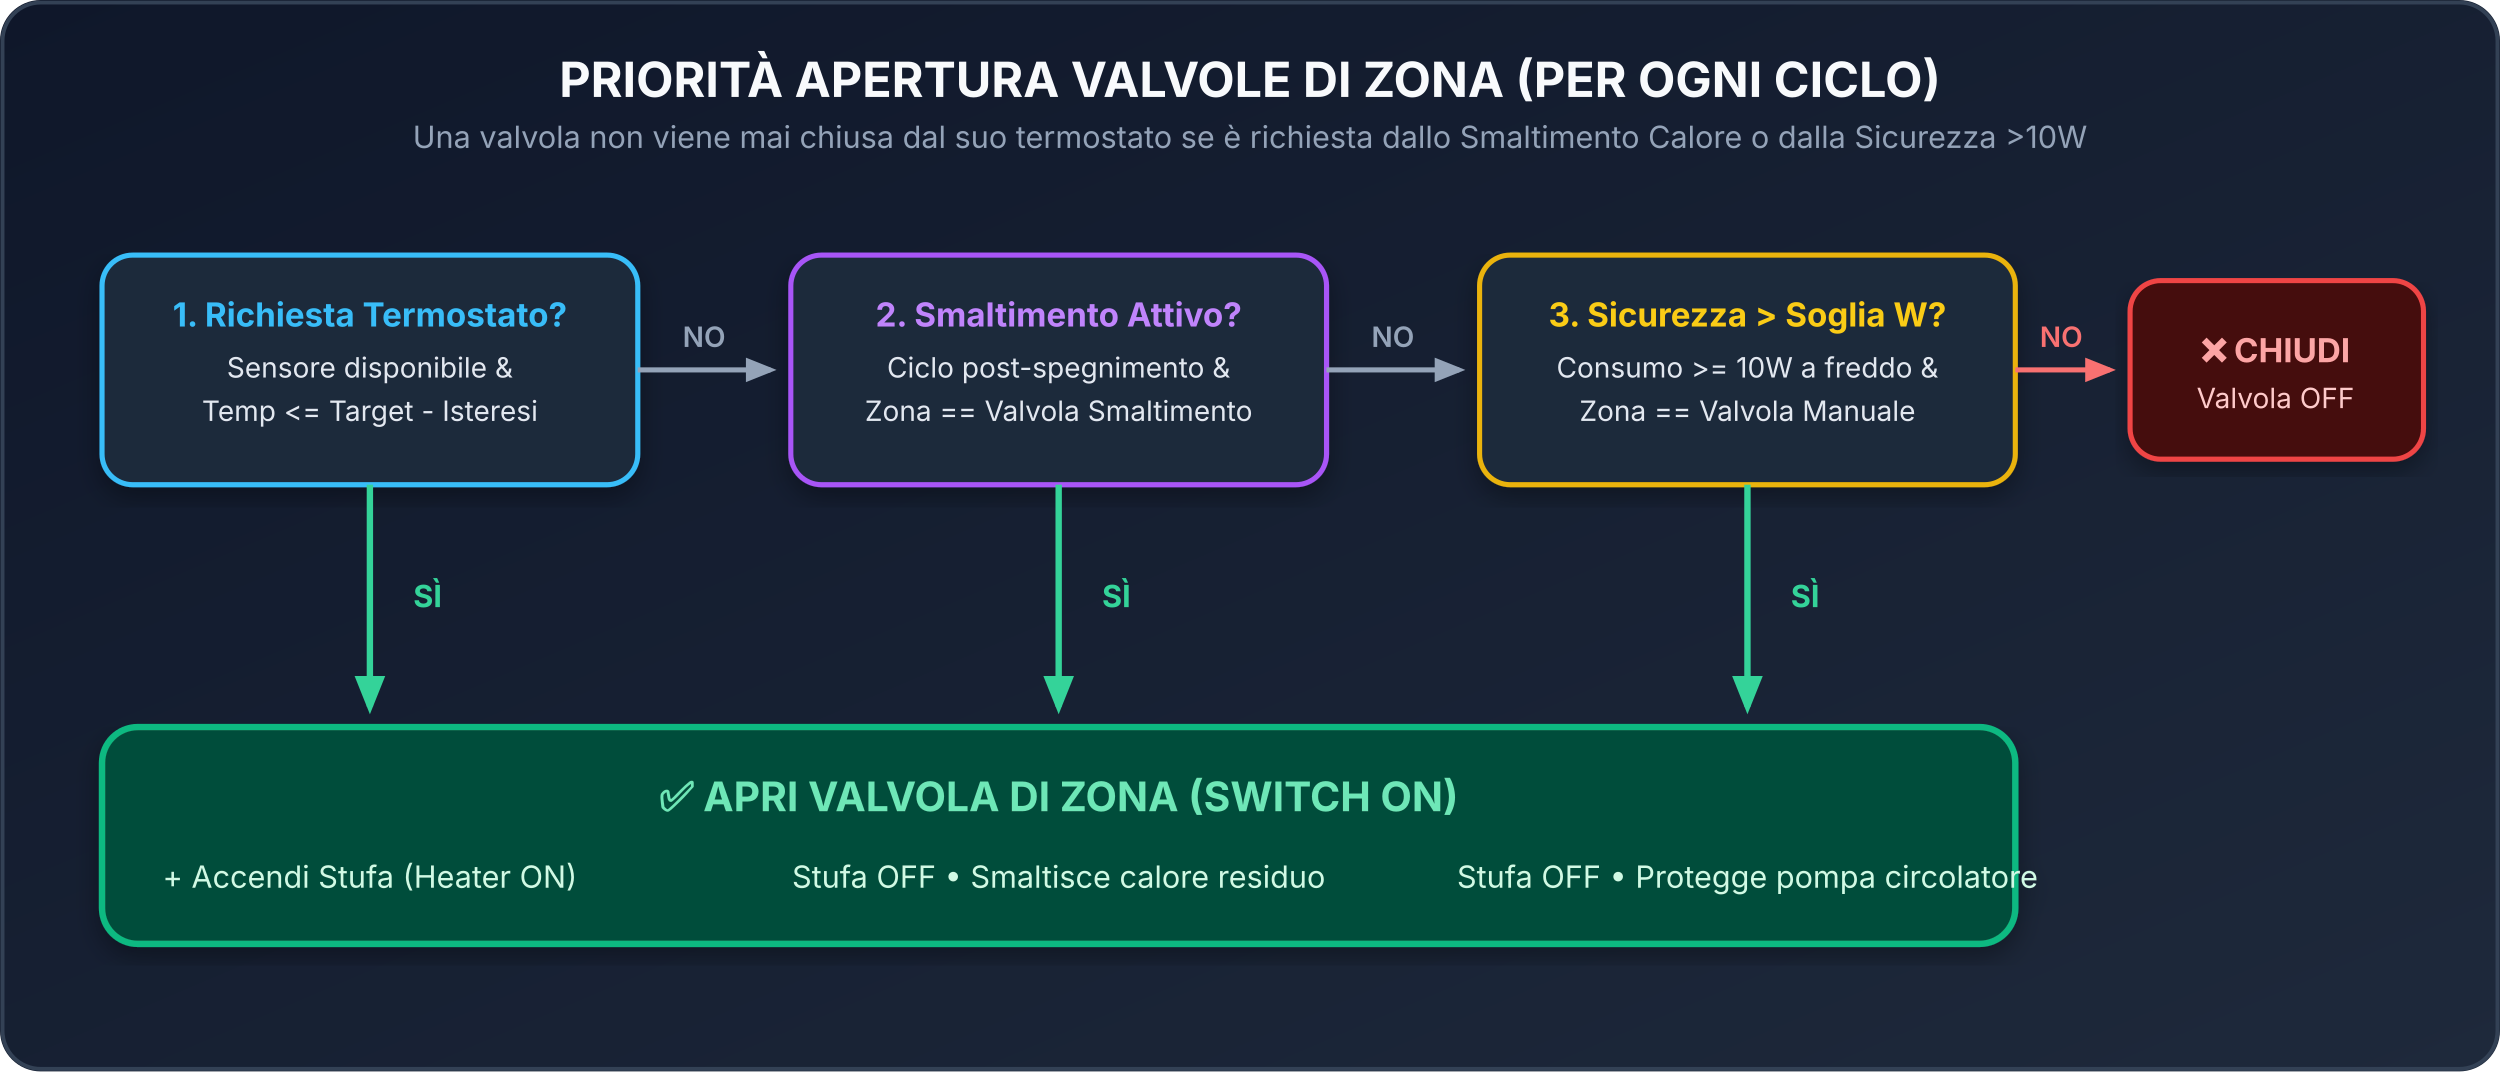
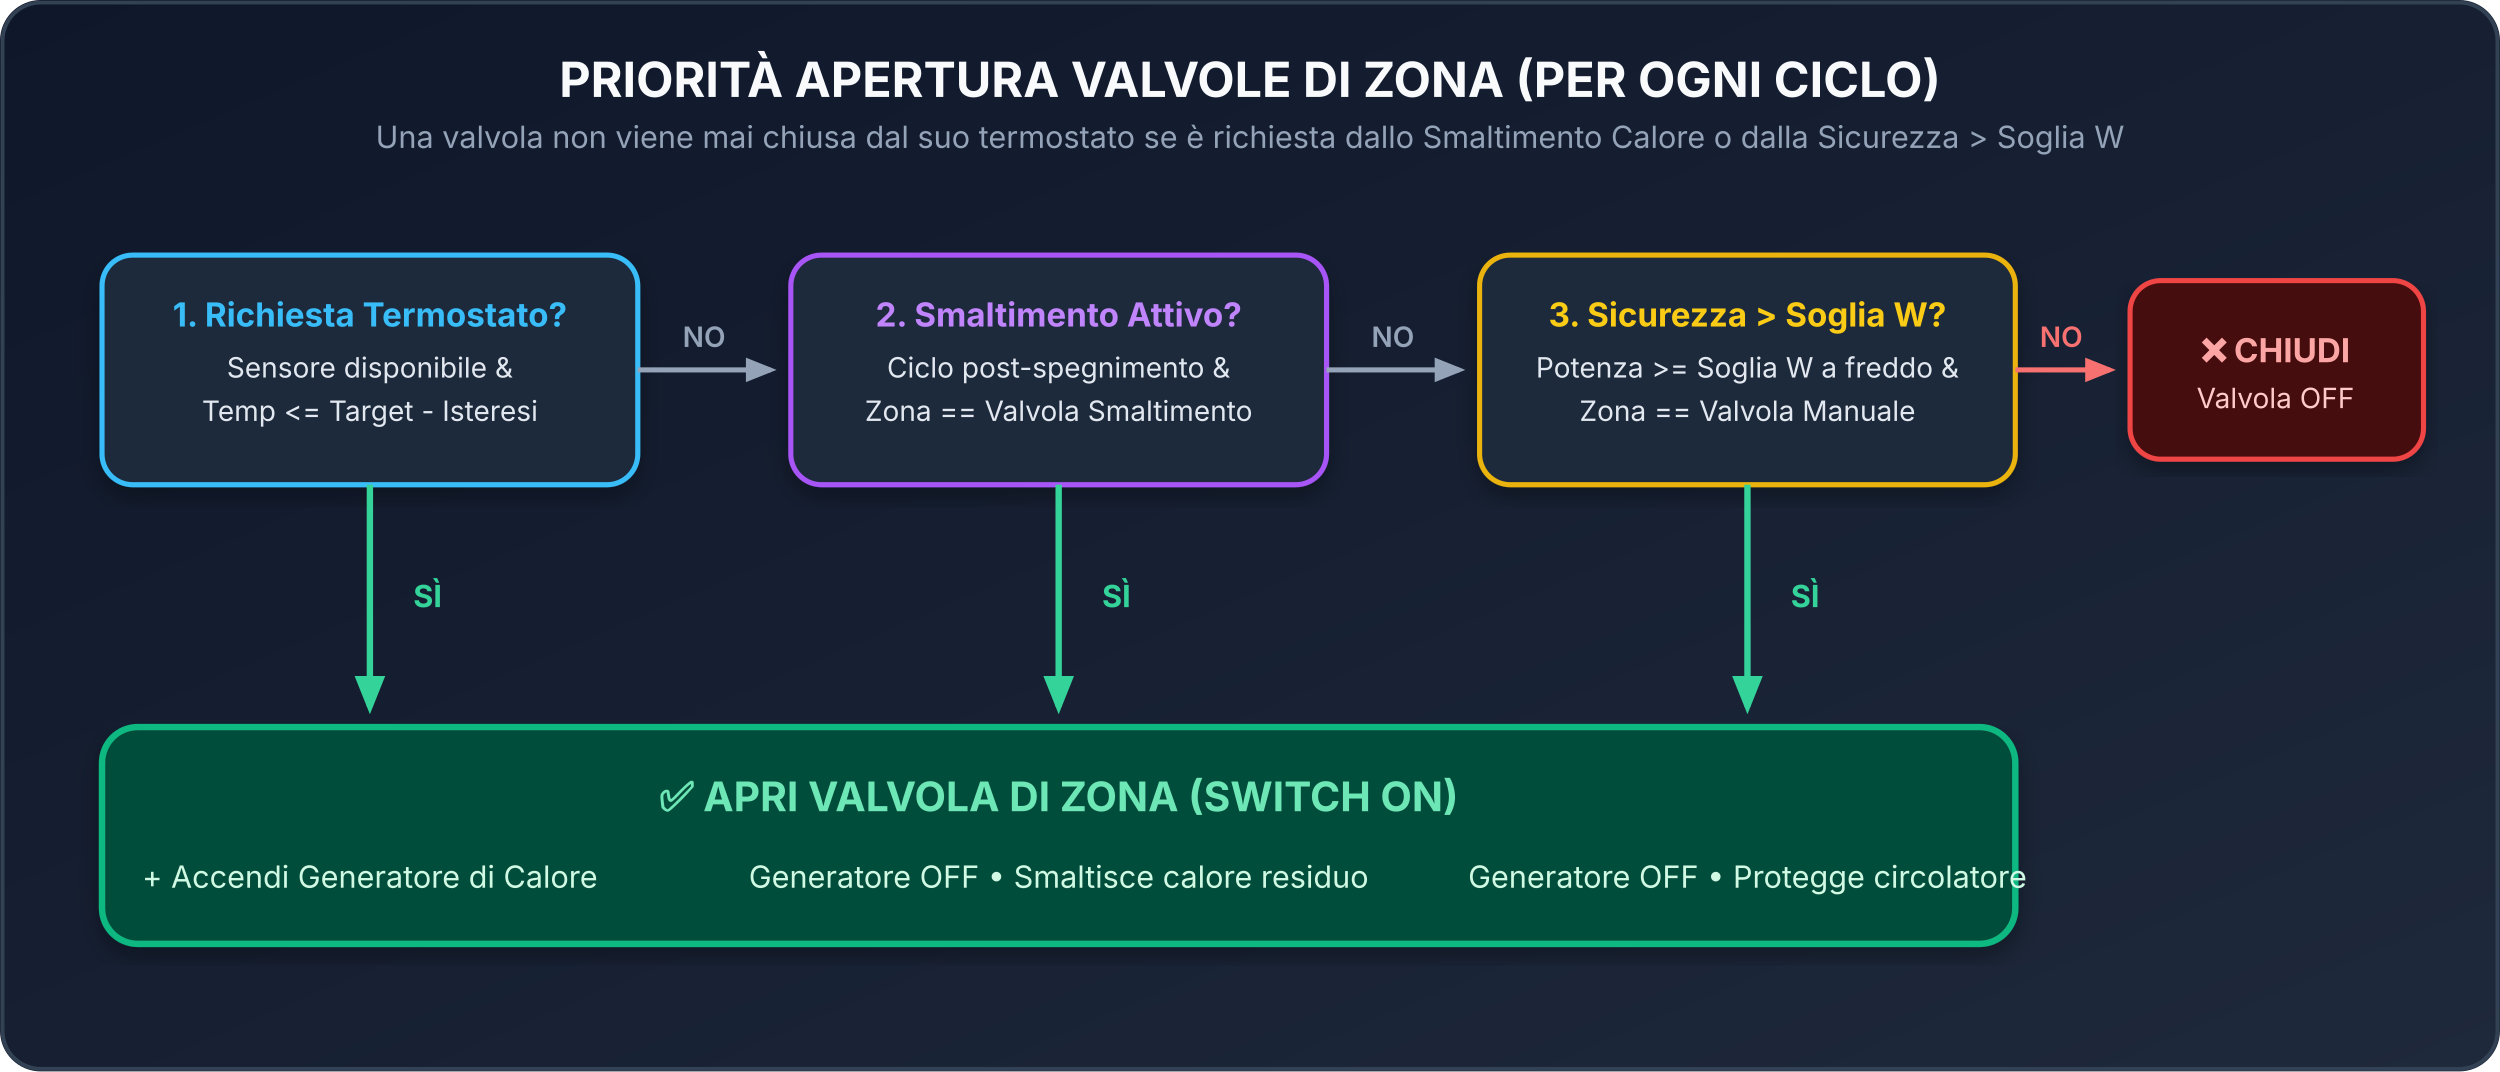
<svg xmlns="http://www.w3.org/2000/svg" viewBox="0 0 980 420" width="100%" height="100%" font-family="Segoe UI, Inter, system-ui, -apple-system, sans-serif">
  <defs>
    <linearGradient id="bgFlow" x1="0%" y1="0%" x2="100%" y2="100%">
      <stop offset="0%" stop-color="#0f172a" />
      <stop offset="100%" stop-color="#1e293b" />
    </linearGradient>
    <filter id="boxShadow" x="-5%" y="-5%" width="110%" height="115%">
      <feDropShadow dx="0" dy="4" stdDeviation="5" flood-color="#000000" flood-opacity="0.35" />
    </filter>
    <marker id="arrG" viewBox="0 0 10 10" refX="8" refY="5" markerWidth="6" markerHeight="6" orient="auto">
      <path d="M 0 1 L 10 5 L 0 9 z" fill="#34d399" />
    </marker>
    <marker id="arrR" viewBox="0 0 10 10" refX="8" refY="5" markerWidth="6" markerHeight="6" orient="auto">
      <path d="M 0 1 L 10 5 L 0 9 z" fill="#f87171" />
    </marker>
    <marker id="arrB" viewBox="0 0 10 10" refX="8" refY="5" markerWidth="6" markerHeight="6" orient="auto">
      <path d="M 0 1 L 10 5 L 0 9 z" fill="#94a3b8" />
    </marker>
  </defs>
  <rect width="980" height="420" rx="16" fill="url(#bgFlow)" />
  <rect x="1" y="1" width="978" height="418" rx="15" fill="none" stroke="#334155" stroke-width="1.5" />
  <text x="490" y="38" text-anchor="middle" fill="#f8fafc" font-size="19" font-weight="700">PRIORITÀ APERTURA VALVOLE DI ZONA (PER OGNI CICLO)</text>
-   <text x="490" y="58" text-anchor="middle" fill="#94a3b8" font-size="12">Una valvola non viene mai chiusa dal suo termostato se è richiesta dallo Smaltimento Calore o dalla Sicurezza &gt;10W</text>
+   <text x="490" y="58" text-anchor="middle" fill="#94a3b8" font-size="12">Una valvola non viene mai chiusa dal suo termostato se è richiesta dallo Smaltimento Calore o dalla Sicurezza &gt; Soglia W</text>
  <g filter="url(#boxShadow)">
    <rect x="40" y="100" width="210" height="90" rx="12" fill="#1e293b" stroke="#38bdf8" stroke-width="2" />
    <text x="145" y="128" text-anchor="middle" fill="#38bdf8" font-size="13" font-weight="700">1. Richiesta Termostato?</text>
    <text x="145" y="148" text-anchor="middle" fill="#e2e8f0" font-size="11">Sensore disponibile &amp;</text>
    <text x="145" y="165" text-anchor="middle" fill="#e2e8f0" font-size="11">Temp &lt;= Target - Isteresi</text>
  </g>
  <g filter="url(#boxShadow)">
    <rect x="310" y="100" width="210" height="90" rx="12" fill="#1e293b" stroke="#a855f7" stroke-width="2" />
    <text x="415" y="128" text-anchor="middle" fill="#c084fc" font-size="13" font-weight="700">2. Smaltimento Attivo?</text>
    <text x="415" y="148" text-anchor="middle" fill="#e2e8f0" font-size="11">Ciclo post-spegnimento &amp;</text>
    <text x="415" y="165" text-anchor="middle" fill="#e2e8f0" font-size="11">Zona == Valvola Smaltimento</text>
  </g>
  <g filter="url(#boxShadow)">
    <rect x="580" y="100" width="210" height="90" rx="12" fill="#1e293b" stroke="#eab308" stroke-width="2" />
    <text x="685" y="128" text-anchor="middle" fill="#facc15" font-size="13" font-weight="700">3. Sicurezza &gt; Soglia W?</text>
-     <text x="685" y="148" text-anchor="middle" fill="#e2e8f0" font-size="11">Consumo &gt;= 10W a freddo &amp;</text>
+     <text x="685" y="148" text-anchor="middle" fill="#e2e8f0" font-size="11">Potenza &gt;= Soglia W a freddo &amp;</text>
    <text x="685" y="165" text-anchor="middle" fill="#e2e8f0" font-size="11">Zona == Valvola Manuale</text>
  </g>
  <g filter="url(#boxShadow)">
    <rect x="835" y="110" width="115" height="70" rx="12" fill="#450a0a" stroke="#ef4444" stroke-width="2" />
    <text x="892" y="142" text-anchor="middle" fill="#fca5a5" font-size="13" font-weight="700">❌ CHIUDI</text>
    <text x="892" y="160" text-anchor="middle" fill="#fecaca" font-size="11">Valvola OFF</text>
  </g>
  <g filter="url(#boxShadow)">
    <rect x="40" y="285" width="750" height="85" rx="14" fill="#064e3b" stroke="#10b981" stroke-width="2.5" />
    <text x="415" y="318" text-anchor="middle" fill="#6ee7b7" font-size="16" font-weight="700">✅ APRI VALVOLA DI ZONA (SWITCH ON)</text>
-     <text x="145" y="348" text-anchor="middle" fill="#d1fae5" font-size="12">+ Accendi Stufa (Heater ON)</text>
-     <text x="415" y="348" text-anchor="middle" fill="#d1fae5" font-size="12">Stufa OFF • Smaltisce calore residuo</text>
-     <text x="685" y="348" text-anchor="middle" fill="#d1fae5" font-size="12">Stufa OFF • Protegge pompa circolatore</text>
+     <text x="145" y="348" text-anchor="middle" fill="#d1fae5" font-size="12">+ Accendi Generatore di Calore</text>
+     <text x="415" y="348" text-anchor="middle" fill="#d1fae5" font-size="12">Generatore OFF • Smaltisce calore residuo</text>
+     <text x="685" y="348" text-anchor="middle" fill="#d1fae5" font-size="12">Generatore OFF • Protegge circolatore</text>
  </g>
  <line x1="250" y1="145" x2="302" y2="145" stroke="#94a3b8" stroke-width="2" marker-end="url(#arrB)" />
  <text x="276" y="136" text-anchor="middle" fill="#94a3b8" font-size="11" font-weight="600">NO</text>
  <line x1="520" y1="145" x2="572" y2="145" stroke="#94a3b8" stroke-width="2" marker-end="url(#arrB)" />
  <text x="546" y="136" text-anchor="middle" fill="#94a3b8" font-size="11" font-weight="600">NO</text>
  <line x1="790" y1="145" x2="827" y2="145" stroke="#f87171" stroke-width="2" marker-end="url(#arrR)" />
  <text x="808" y="136" text-anchor="middle" fill="#f87171" font-size="11" font-weight="600">NO</text>
  <line x1="145" y1="190" x2="145" y2="277" stroke="#34d399" stroke-width="2.5" marker-end="url(#arrG)" />
  <text x="162" y="238" fill="#34d399" font-size="12" font-weight="700">SÌ</text>
  <line x1="415" y1="190" x2="415" y2="277" stroke="#34d399" stroke-width="2.5" marker-end="url(#arrG)" />
  <text x="432" y="238" fill="#34d399" font-size="12" font-weight="700">SÌ</text>
  <line x1="685" y1="190" x2="685" y2="277" stroke="#34d399" stroke-width="2.5" marker-end="url(#arrG)" />
  <text x="702" y="238" fill="#34d399" font-size="12" font-weight="700">SÌ</text>
</svg>
